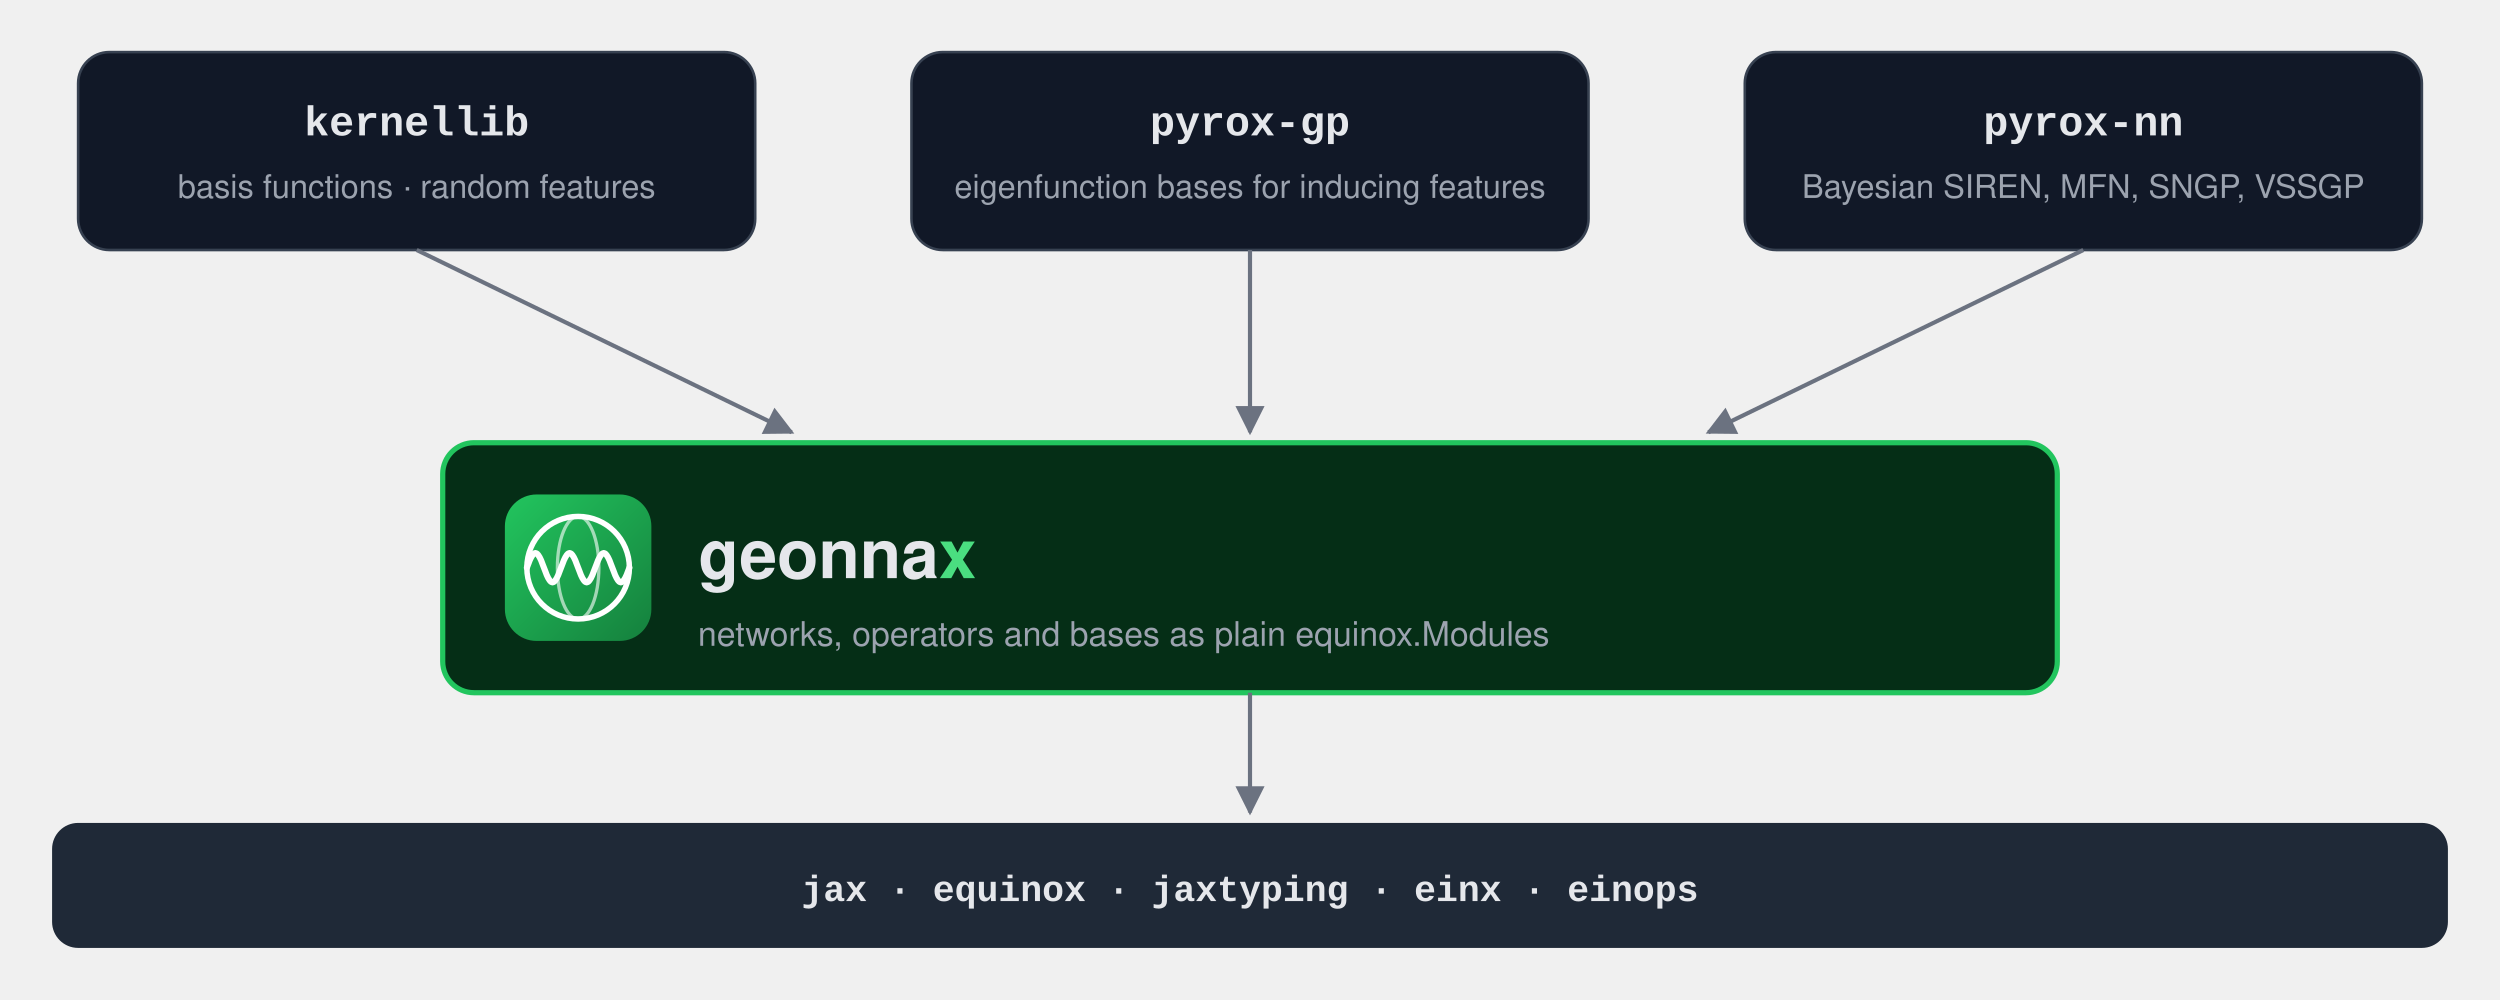
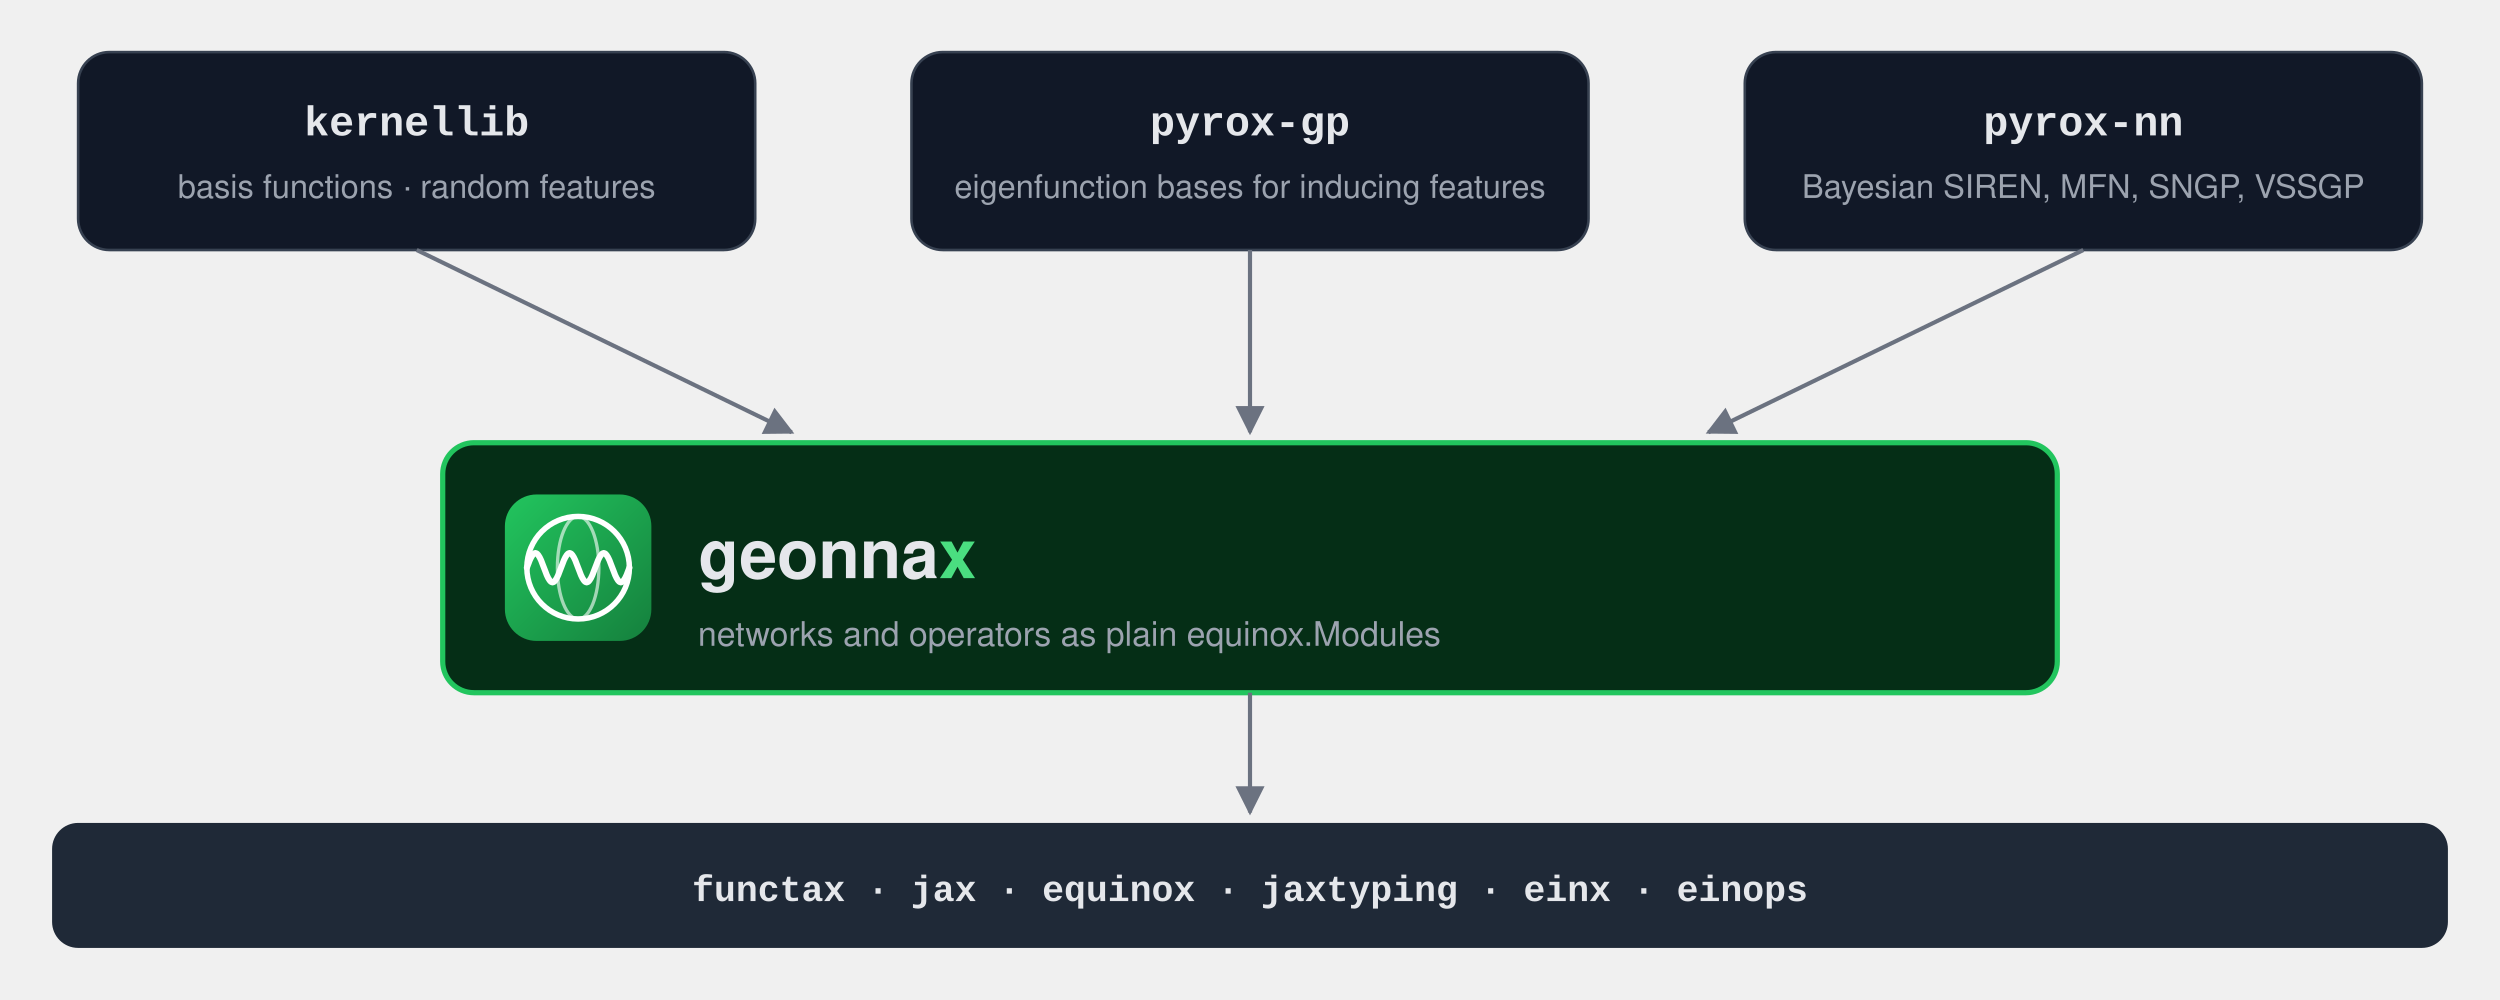
- <svg xmlns="http://www.w3.org/2000/svg" width="960" height="384" viewBox="0 0 960 384" role="img" aria-label="kernellib, pyrox-gp and pyrox-nn import geonnax; geonnax depends only on jax, equinox, jaxtyping, einx and einops.">
+ <svg xmlns="http://www.w3.org/2000/svg" width="960" height="384" viewBox="0 0 960 384" role="img" aria-label="kernellib, pyrox-gp and pyrox-nn import geonnax; geonnax depends on functax, jax, equinox, jaxtyping, einx and einops.">
  <defs>
    <marker id="layers-dark-head" viewBox="0 0 10 10" refX="9" refY="5" markerWidth="7" markerHeight="7" orient="auto-start-reverse">
      <path d="M0 0 L10 5 L0 10 z" fill="#6B7280" />
    </marker>
  </defs>
  <rect x="30" y="20" width="260" height="76" rx="12" fill="#111827" stroke="#374151" stroke-width="1" />
  <text x="160" y="52" text-anchor="middle" font-family="ui-monospace, SFMono-Regular, Menlo, Consolas, 'Liberation Mono', monospace" font-size="16" font-weight="700" fill="#E5E7EB" xml:space="preserve">kernellib</text>
  <text x="160" y="76" text-anchor="middle" font-family="ui-sans-serif, -apple-system, 'Segoe UI', Helvetica, Arial, sans-serif" font-size="12.5" font-weight="400" fill="#9CA3AF" xml:space="preserve">basis functions · random features</text>
  <path d="M160 96 L304.0 166" fill="none" stroke="#6B7280" stroke-width="1.6" stroke-linejoin="round" marker-end="url(#layers-dark-head)" />
  <rect x="350" y="20" width="260" height="76" rx="12" fill="#111827" stroke="#374151" stroke-width="1" />
  <text x="480" y="52" text-anchor="middle" font-family="ui-monospace, SFMono-Regular, Menlo, Consolas, 'Liberation Mono', monospace" font-size="16" font-weight="700" fill="#E5E7EB" xml:space="preserve">pyrox-gp</text>
  <text x="480" y="76" text-anchor="middle" font-family="ui-sans-serif, -apple-system, 'Segoe UI', Helvetica, Arial, sans-serif" font-size="12.5" font-weight="400" fill="#9CA3AF" xml:space="preserve">eigenfunction bases for inducing features</text>
  <path d="M480 96 L480 166" fill="none" stroke="#6B7280" stroke-width="1.6" stroke-linejoin="round" marker-end="url(#layers-dark-head)" />
  <rect x="670" y="20" width="260" height="76" rx="12" fill="#111827" stroke="#374151" stroke-width="1" />
  <text x="800" y="52" text-anchor="middle" font-family="ui-monospace, SFMono-Regular, Menlo, Consolas, 'Liberation Mono', monospace" font-size="16" font-weight="700" fill="#E5E7EB" xml:space="preserve">pyrox-nn</text>
  <text x="800" y="76" text-anchor="middle" font-family="ui-sans-serif, -apple-system, 'Segoe UI', Helvetica, Arial, sans-serif" font-size="12.5" font-weight="400" fill="#9CA3AF" xml:space="preserve">Bayesian SIREN, MFN, SNGP, VSSGP</text>
  <path d="M800 96 L656.0 166" fill="none" stroke="#6B7280" stroke-width="1.6" stroke-linejoin="round" marker-end="url(#layers-dark-head)" />
  <rect x="170" y="170" width="620" height="96" rx="12" fill="#052E16" stroke="#22C55E" stroke-width="2" />
  <defs>
    <linearGradient id="layers-dark-icon" x1="0" y1="0" x2="1" y2="1">
      <stop offset="0" stop-color="#22C55E" />
      <stop offset="1" stop-color="#15803D" />
    </linearGradient>
  </defs>
  <g transform="translate(192 188) scale(0.46875)">
    <rect x="4" y="4" width="120" height="120" rx="26" fill="url(#layers-dark-icon)" />
    <circle cx="64" cy="64" r="42" fill="none" stroke="#FFFFFF" stroke-width="4.5" />
    <ellipse cx="64" cy="64" rx="17" ry="42" fill="none" stroke="#FFFFFF" stroke-width="2.7" stroke-opacity="0.6" />
    <path d="M22.0 64.0 L23.2 60.9 L24.3 58.0 L25.5 55.5 L26.7 53.6 L27.8 52.4 L29.0 52.0 L30.2 52.4 L31.3 53.6 L32.5 55.5 L33.7 58.0 L34.8 60.9 L36.0 64.0 L37.2 67.1 L38.3 70.0 L39.5 72.5 L40.7 74.4 L41.8 75.6 L43.0 76.0 L44.2 75.6 L45.3 74.4 L46.5 72.5 L47.7 70.0 L48.8 67.1 L50.0 64.0 L51.2 60.9 L52.3 58.0 L53.5 55.5 L54.7 53.6 L55.8 52.4 L57.0 52.0 L58.2 52.4 L59.3 53.6 L60.5 55.5 L61.7 58.0 L62.8 60.9 L64.0 64.0 L65.2 67.1 L66.3 70.0 L67.5 72.5 L68.7 74.4 L69.8 75.6 L71.0 76.0 L72.2 75.6 L73.3 74.4 L74.5 72.5 L75.7 70.0 L76.8 67.1 L78.0 64.0 L79.2 60.9 L80.3 58.0 L81.5 55.5 L82.7 53.6 L83.8 52.4 L85.0 52.0 L86.2 52.4 L87.3 53.6 L88.5 55.5 L89.7 58.0 L90.8 60.9 L92.0 64.0 L93.2 67.1 L94.3 70.0 L95.5 72.5 L96.7 74.4 L97.8 75.6 L99.0 76.0 L100.2 75.6 L101.3 74.4 L102.5 72.5 L103.7 70.0 L104.8 67.1 L106.0 64.0" fill="none" stroke="#FFFFFF" stroke-width="5" stroke-linecap="round" stroke-linejoin="round" />
  </g>
  <text x="268" y="222" font-family="ui-sans-serif, -apple-system, 'Segoe UI', Helvetica, Arial, sans-serif" font-size="26" font-weight="700" fill="#E5E7EB">geonna<tspan fill="#4ADE80">x</tspan>
  </text>
-   <text x="268" y="248" text-anchor="start" font-family="ui-sans-serif, -apple-system, 'Segoe UI', Helvetica, Arial, sans-serif" font-size="13" font-weight="400" fill="#9CA3AF" xml:space="preserve">networks, operators and bases as plain equinox.Modules</text>
+   <text x="268" y="248" text-anchor="start" font-family="ui-sans-serif, -apple-system, 'Segoe UI', Helvetica, Arial, sans-serif" font-size="13" font-weight="400" fill="#9CA3AF" xml:space="preserve">networks and operators as plain equinox.Modules</text>
  <path d="M480 266 L480 312" fill="none" stroke="#6B7280" stroke-width="1.6" stroke-linejoin="round" marker-end="url(#layers-dark-head)" />
  <rect x="20" y="316" width="920" height="48" rx="10" fill="#1F2937" />
-   <text x="480" y="346" text-anchor="middle" font-family="ui-monospace, SFMono-Regular, Menlo, Consolas, 'Liberation Mono', monospace" font-size="14" font-weight="600" fill="#E5E7EB" xml:space="preserve">jax · equinox · jaxtyping · einx · einops</text>
+   <text x="480" y="346" text-anchor="middle" font-family="ui-monospace, SFMono-Regular, Menlo, Consolas, 'Liberation Mono', monospace" font-size="14" font-weight="600" fill="#E5E7EB" xml:space="preserve">functax · jax · equinox · jaxtyping · einx · einops</text>
</svg>
